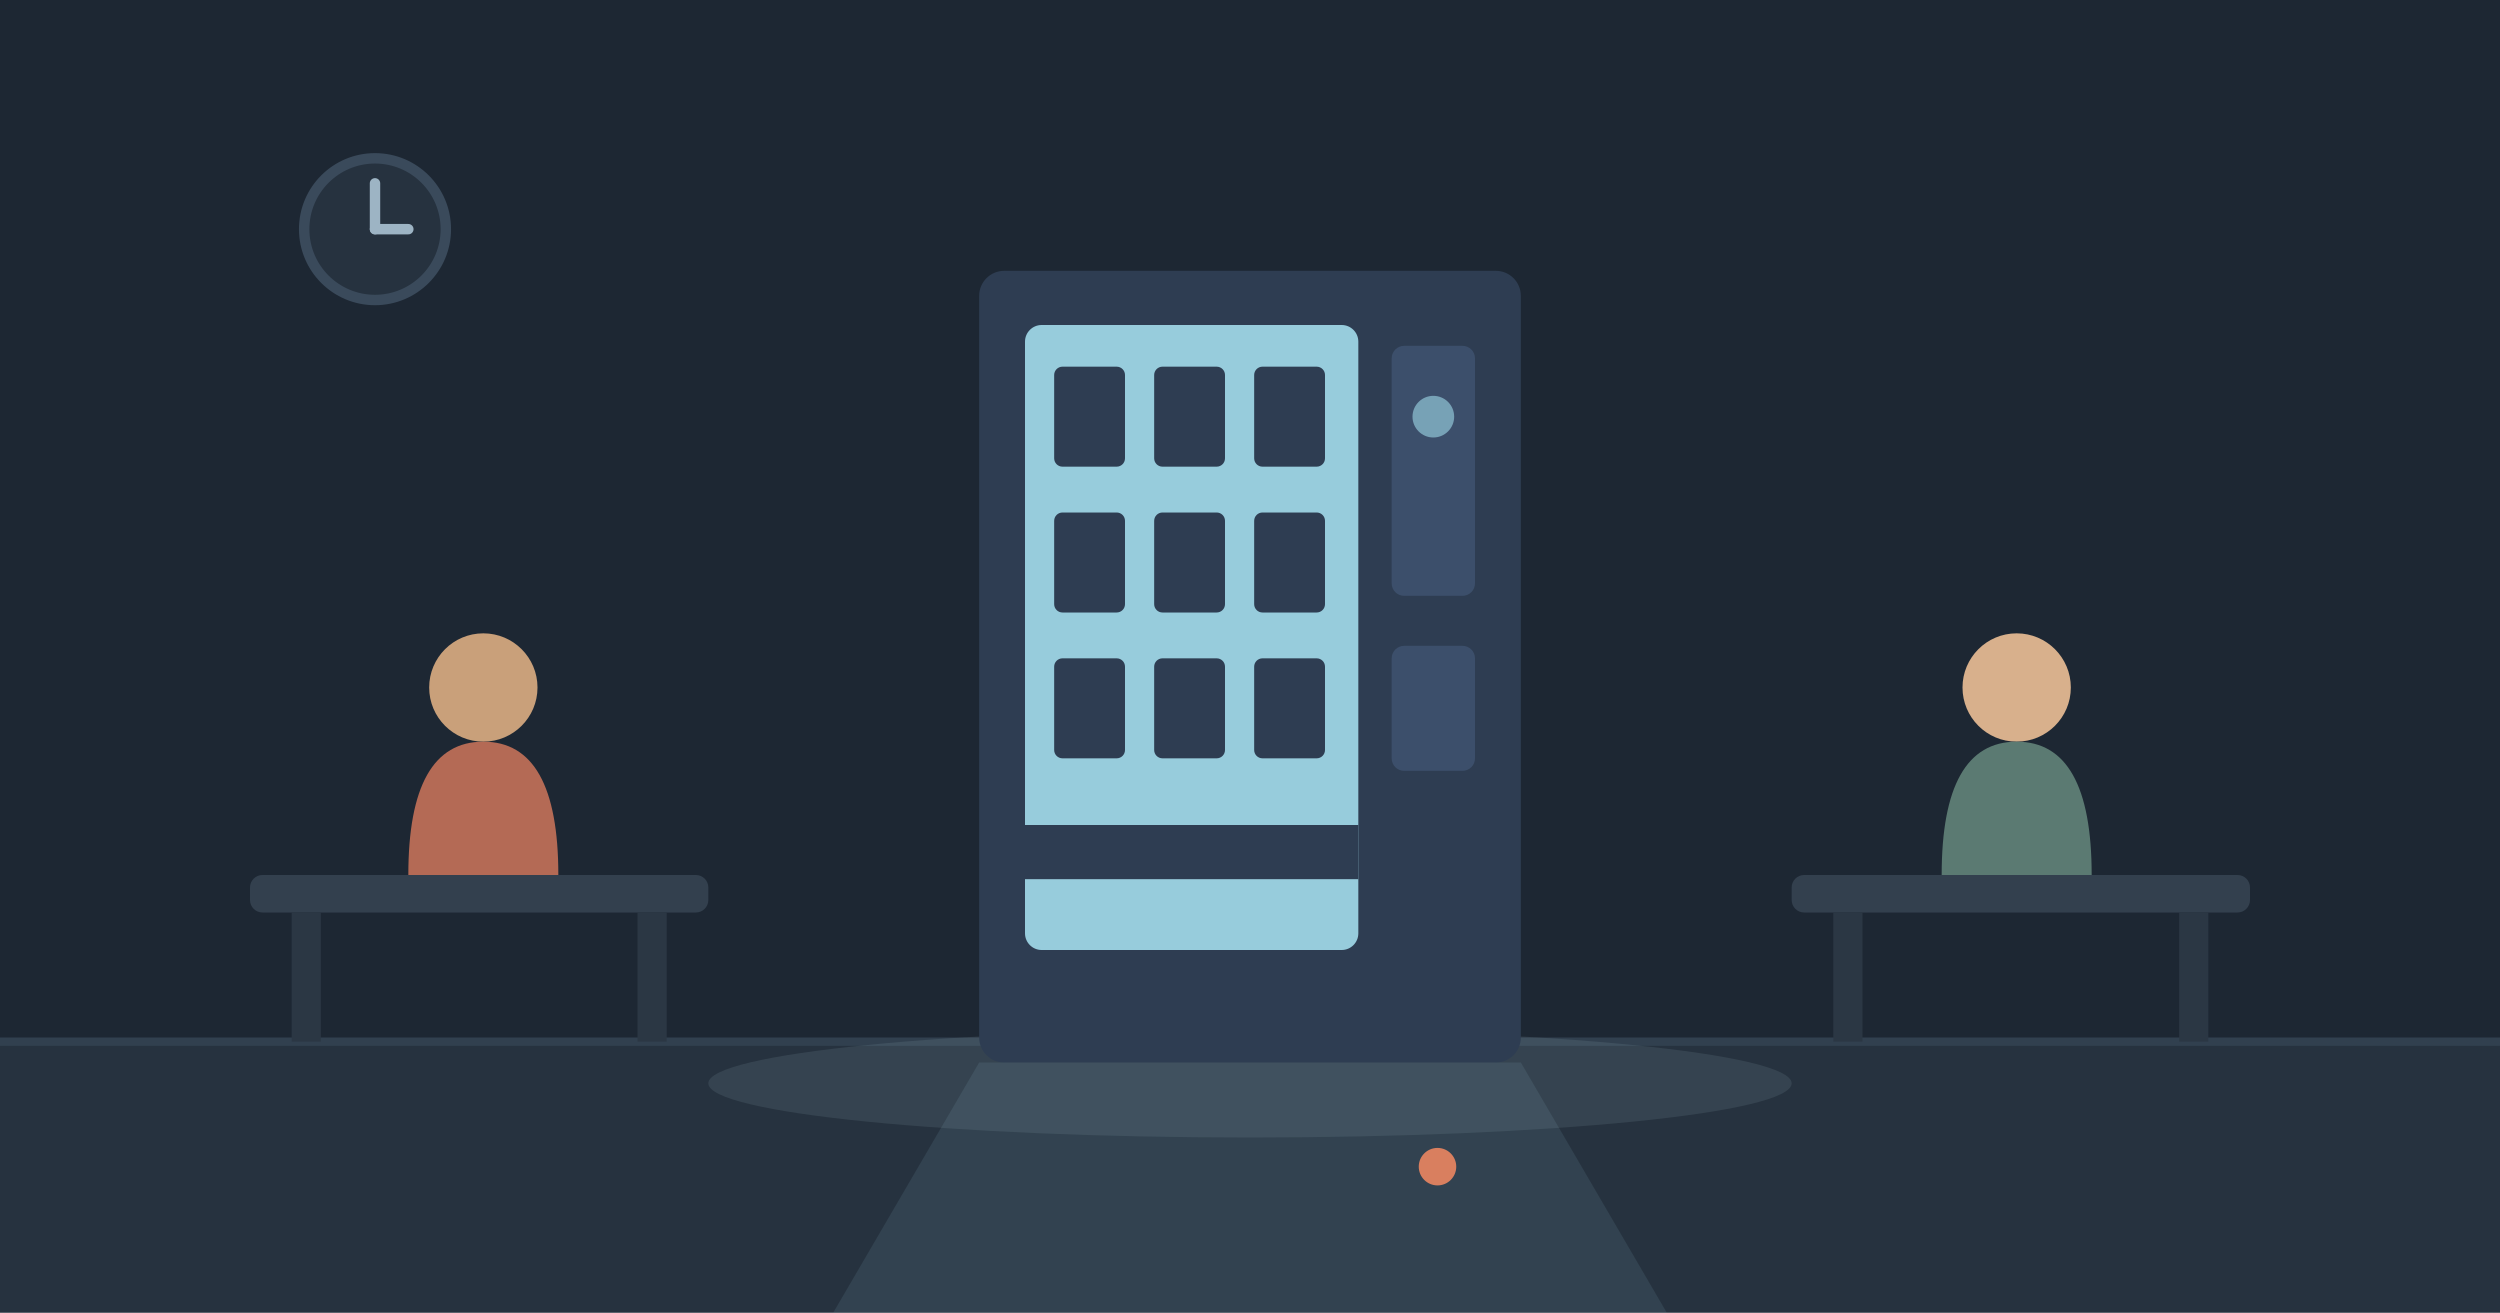
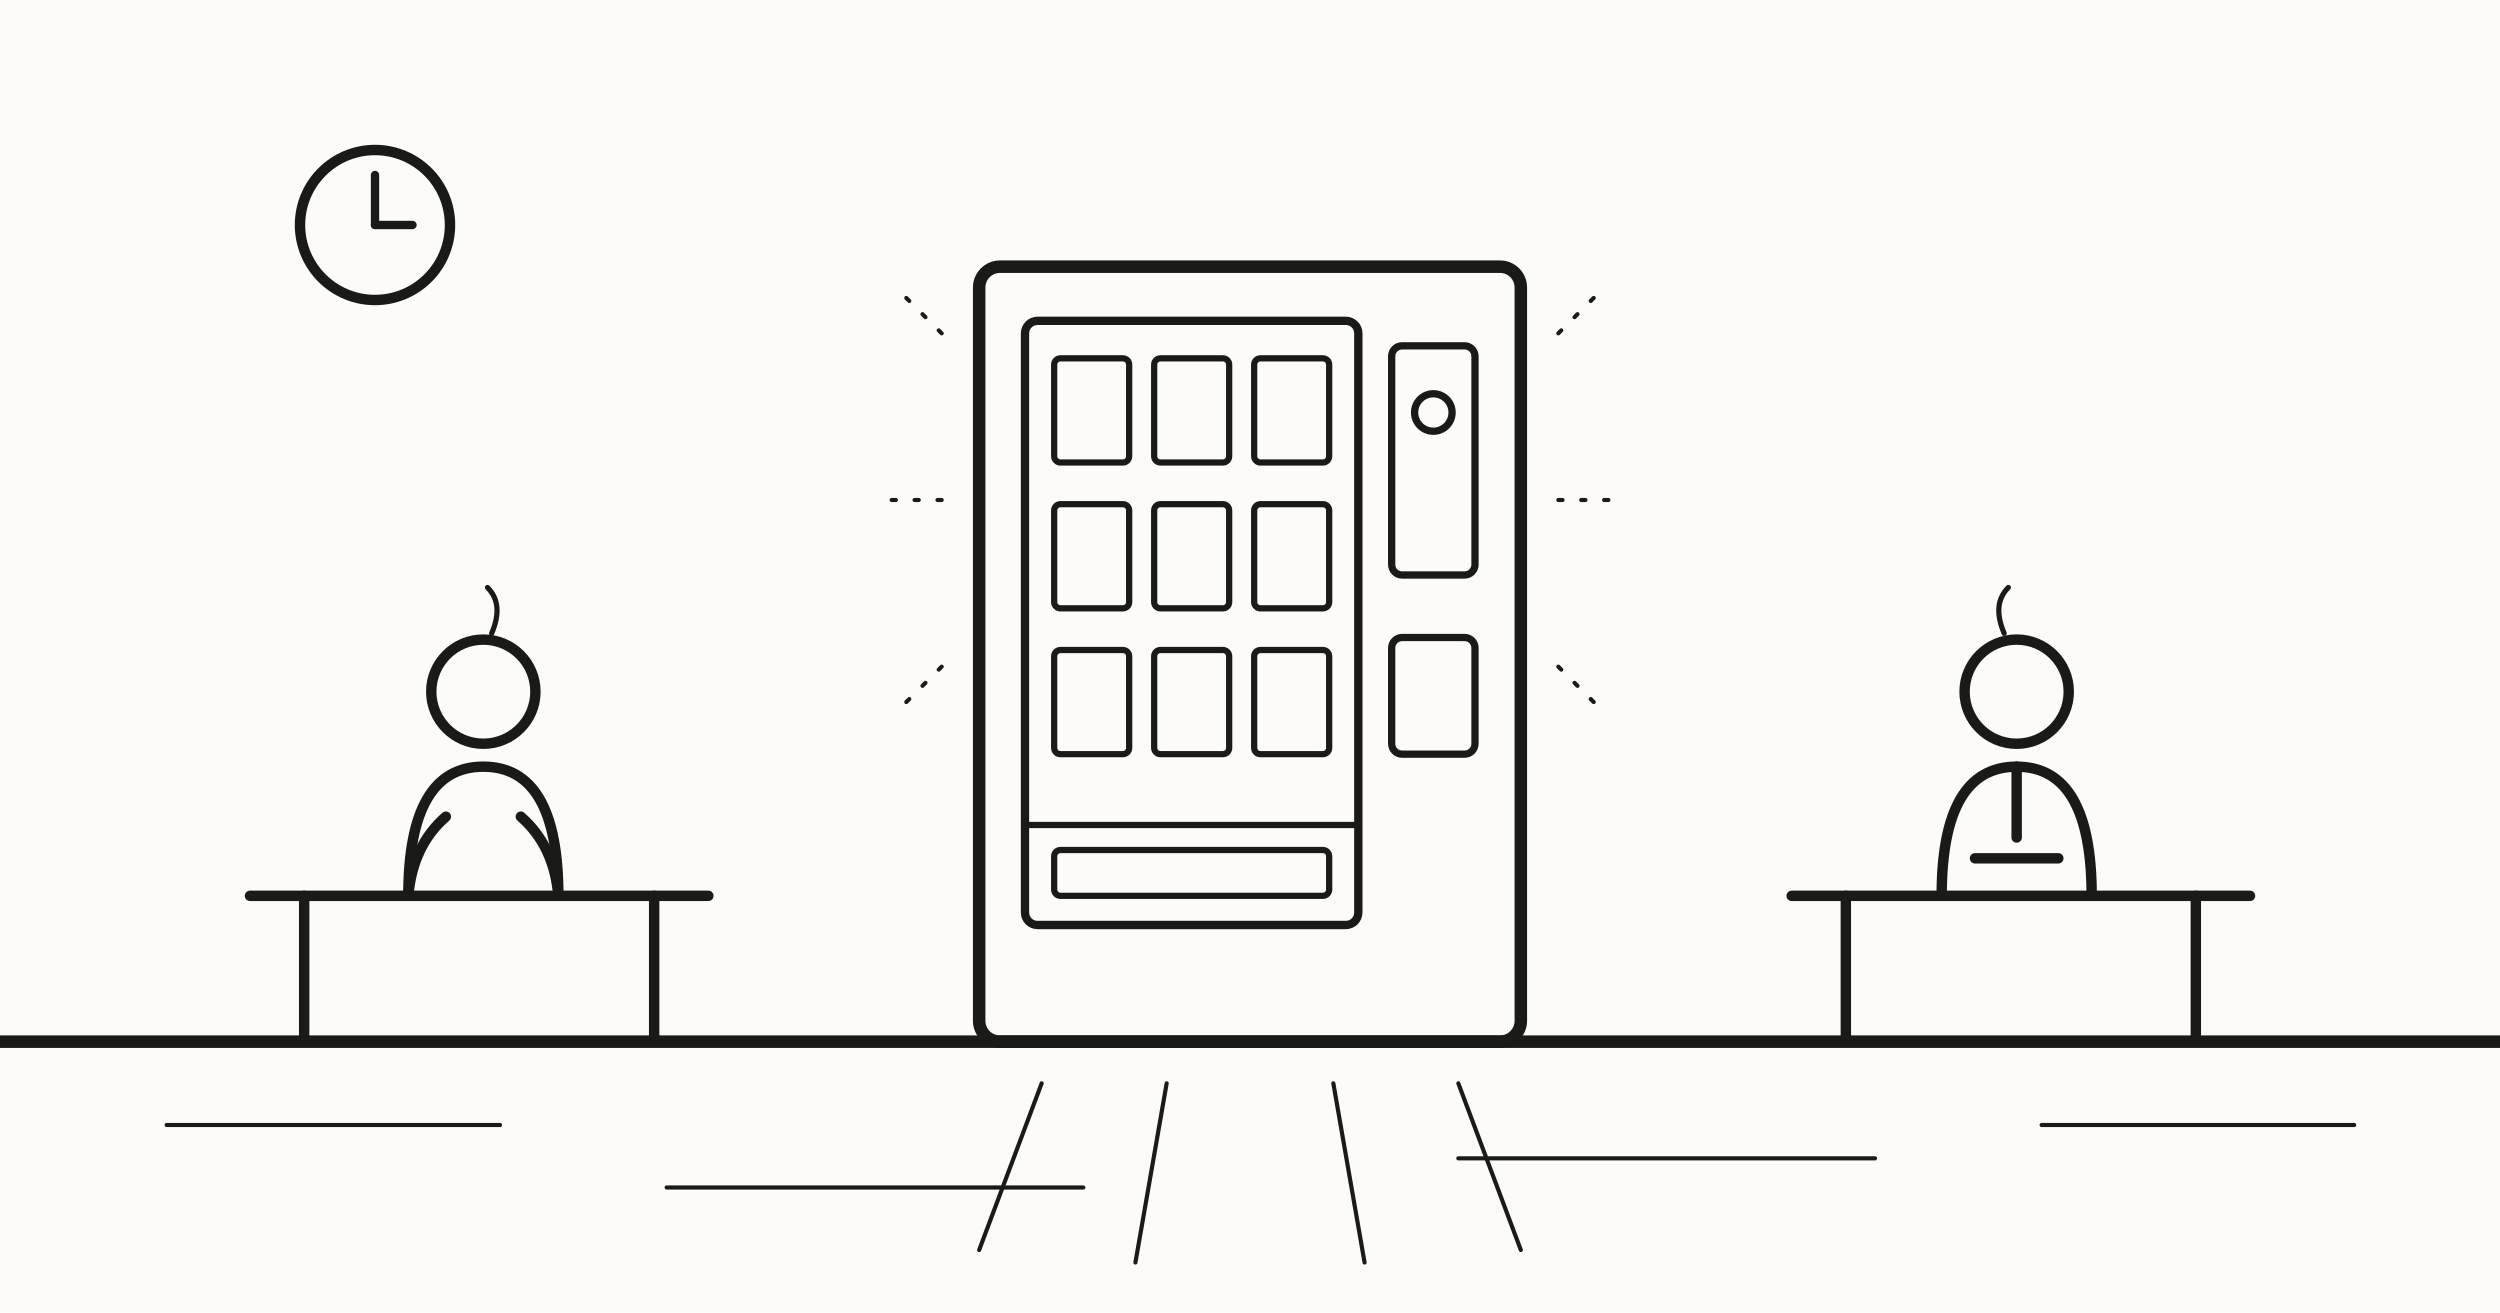
<svg xmlns="http://www.w3.org/2000/svg" viewBox="0 0 1200 630">
-   <rect width="1200" height="630" fill="#1d2733" />
-   <rect y="500" width="1200" height="130" fill="#26323f" />
-   <line x1="0" y1="500" x2="1200" y2="500" stroke="#31404f" stroke-width="4" />
-   <circle cx="180" cy="110" r="34" fill="#26323f" stroke="#3a4a5b" stroke-width="5" />
-   <line x1="180" y1="110" x2="180" y2="88" stroke="#9db4c4" stroke-width="5" stroke-linecap="round" />
-   <line x1="180" y1="110" x2="196" y2="110" stroke="#9db4c4" stroke-width="5" stroke-linecap="round" />
-   <ellipse cx="600" cy="520" rx="260" ry="26" fill="#bfe3e8" opacity="0.10" />
-   <rect x="470" y="130" width="260" height="380" rx="12" fill="#2e3d52" />
-   <rect x="492" y="156" width="160" height="300" rx="8" fill="#9fd8e8" opacity="0.92" />
-   <g fill="#2e3d52">
-     <rect x="506" y="176" width="34" height="48" rx="4" />
-     <rect x="554" y="176" width="34" height="48" rx="4" />
-     <rect x="602" y="176" width="34" height="48" rx="4" />
-     <rect x="506" y="246" width="34" height="48" rx="4" />
-     <rect x="554" y="246" width="34" height="48" rx="4" />
-     <rect x="602" y="246" width="34" height="48" rx="4" />
-     <rect x="506" y="316" width="34" height="48" rx="4" />
-     <rect x="554" y="316" width="34" height="48" rx="4" />
-     <rect x="602" y="316" width="34" height="48" rx="4" />
-     <rect x="492" y="396" width="160" height="26" />
+   <rect width="1200" height="630" fill="#fcfbf7" />
+   <g stroke="#1a1a18" fill="none" stroke-linecap="round">
+     <line x1="0" y1="500" x2="1200" y2="500" stroke-width="6" />
+     <g stroke-width="2">
+       <line x1="80" y1="540" x2="240" y2="540" />
+       <line x1="320" y1="570" x2="520" y2="570" />
+       <line x1="700" y1="556" x2="900" y2="556" />
+       <line x1="980" y1="540" x2="1130" y2="540" />
+     </g>
+     <circle cx="180" cy="108" r="36" stroke-width="5" />
+     <g stroke-width="4">
+       <line x1="180" y1="108" x2="180" y2="84" />
+       <line x1="180" y1="108" x2="198" y2="108" />
+     </g>
+     <rect x="470" y="128" width="260" height="372" rx="10" stroke-width="6" />
+     <rect x="492" y="154" width="160" height="290" rx="6" stroke-width="4" />
+     <g stroke-width="3">
+       <rect x="506" y="172" width="36" height="50" rx="3" />
+       <rect x="554" y="172" width="36" height="50" rx="3" />
+       <rect x="602" y="172" width="36" height="50" rx="3" />
+       <rect x="506" y="242" width="36" height="50" rx="3" />
+       <rect x="554" y="242" width="36" height="50" rx="3" />
+       <rect x="602" y="242" width="36" height="50" rx="3" />
+       <rect x="506" y="312" width="36" height="50" rx="3" />
+       <rect x="554" y="312" width="36" height="50" rx="3" />
+       <rect x="602" y="312" width="36" height="50" rx="3" />
+       <line x1="492" y1="396" x2="652" y2="396" />
+       <rect x="506" y="408" width="132" height="22" rx="3" />
+     </g>
+     <g stroke-width="3.5">
+       <rect x="668" y="166" width="40" height="110" rx="5" />
+       <circle cx="688" cy="198" r="9" />
+       <rect x="668" y="306" width="40" height="56" rx="5" />
+     </g>
+     <g stroke-width="2" stroke-dasharray="2 9">
+       <line x1="452" y1="160" x2="430" y2="138" />
+       <line x1="452" y1="240" x2="424" y2="240" />
+       <line x1="452" y1="320" x2="430" y2="342" />
+       <line x1="748" y1="160" x2="770" y2="138" />
+       <line x1="748" y1="240" x2="776" y2="240" />
+       <line x1="748" y1="320" x2="770" y2="342" />
+     </g>
+     <g stroke-width="2">
+       <line x1="500" y1="520" x2="470" y2="600" />
+       <line x1="560" y1="520" x2="545" y2="606" />
+       <line x1="640" y1="520" x2="655" y2="606" />
+       <line x1="700" y1="520" x2="730" y2="600" />
+     </g>
+     <g stroke-width="5">
+       <line x1="120" y1="430" x2="340" y2="430" />
+       <line x1="146" y1="430" x2="146" y2="500" />
+       <line x1="314" y1="430" x2="314" y2="500" />
+       <circle cx="232" cy="332" r="25" />
+       <path d="M196 430 q0 -62 36 -62 q36 0 36 62" />
+       <path d="M214 392 q-16 14 -18 38" />
+       <path d="M250 392 q16 14 18 38" />
+     </g>
+     <g stroke-width="5">
+       <line x1="860" y1="430" x2="1080" y2="430" />
+       <line x1="886" y1="430" x2="886" y2="500" />
+       <line x1="1054" y1="430" x2="1054" y2="500" />
+       <circle cx="968" cy="332" r="25" />
+       <path d="M932 430 q0 -62 36 -62 q36 0 36 62" />
+       <path d="M968 368 v34" />
+       <path d="M948 412 h40" />
+     </g>
+     <g stroke-width="2.5">
+       <path d="M236 304 q6 -14 -2 -22" />
+       <path d="M962 304 q-6 -14 2 -22" />
+     </g>
  </g>
-   <rect x="668" y="166" width="40" height="120" rx="6" fill="#3c4f6b" />
-   <circle cx="688" cy="200" r="10" fill="#9fd8e8" opacity="0.6" />
-   <rect x="668" y="310" width="40" height="60" rx="6" fill="#3c4f6b" />
-   <polygon points="470,510 730,510 800,630 400,630" fill="#9fd8e8" opacity="0.10" />
-   <g>
-     <rect x="120" y="420" width="220" height="18" rx="6" fill="#33404e" />
-     <rect x="140" y="438" width="14" height="62" fill="#2b3744" />
-     <rect x="306" y="438" width="14" height="62" fill="#2b3744" />
-     <circle cx="232" cy="330" r="26" fill="#c9a07a" />
-     <path d="M196 420 q0 -64 36 -64 q36 0 36 64z" fill="#b46a55" />
-   </g>
-   <g>
-     <rect x="860" y="420" width="220" height="18" rx="6" fill="#33404e" />
-     <rect x="880" y="438" width="14" height="62" fill="#2b3744" />
-     <rect x="1046" y="438" width="14" height="62" fill="#2b3744" />
-     <circle cx="968" cy="330" r="26" fill="#d8b08c" />
-     <path d="M932 420 q0 -64 36 -64 q36 0 36 64z" fill="#5b7a72" />
-   </g>
-   <circle cx="690" cy="560" r="9" fill="#d97f5f" />
</svg>
